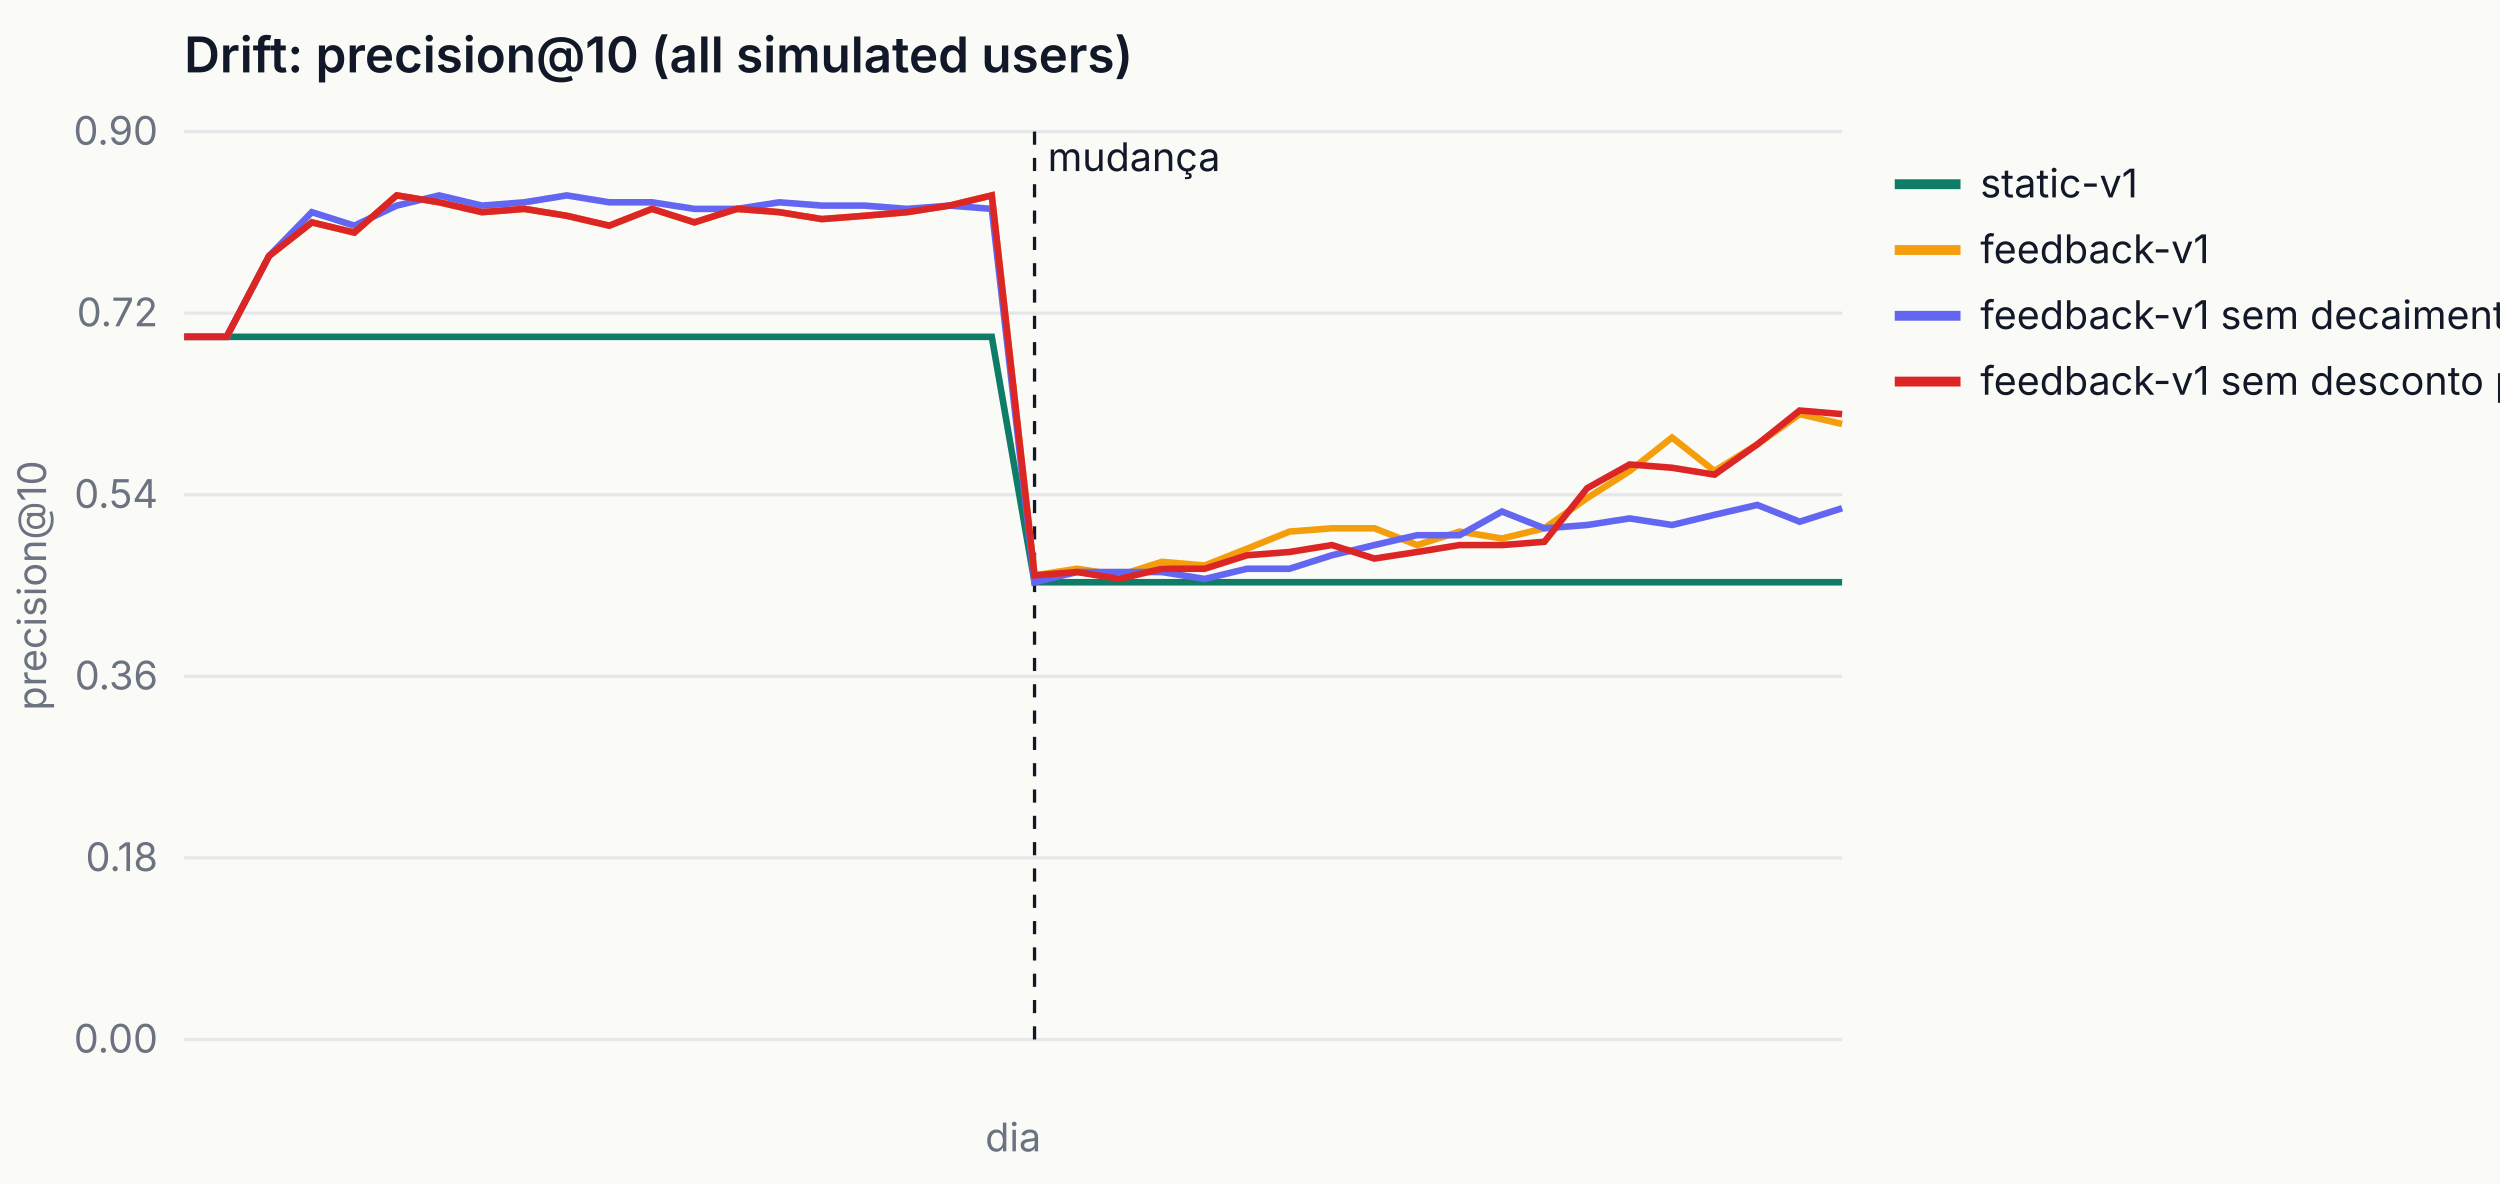
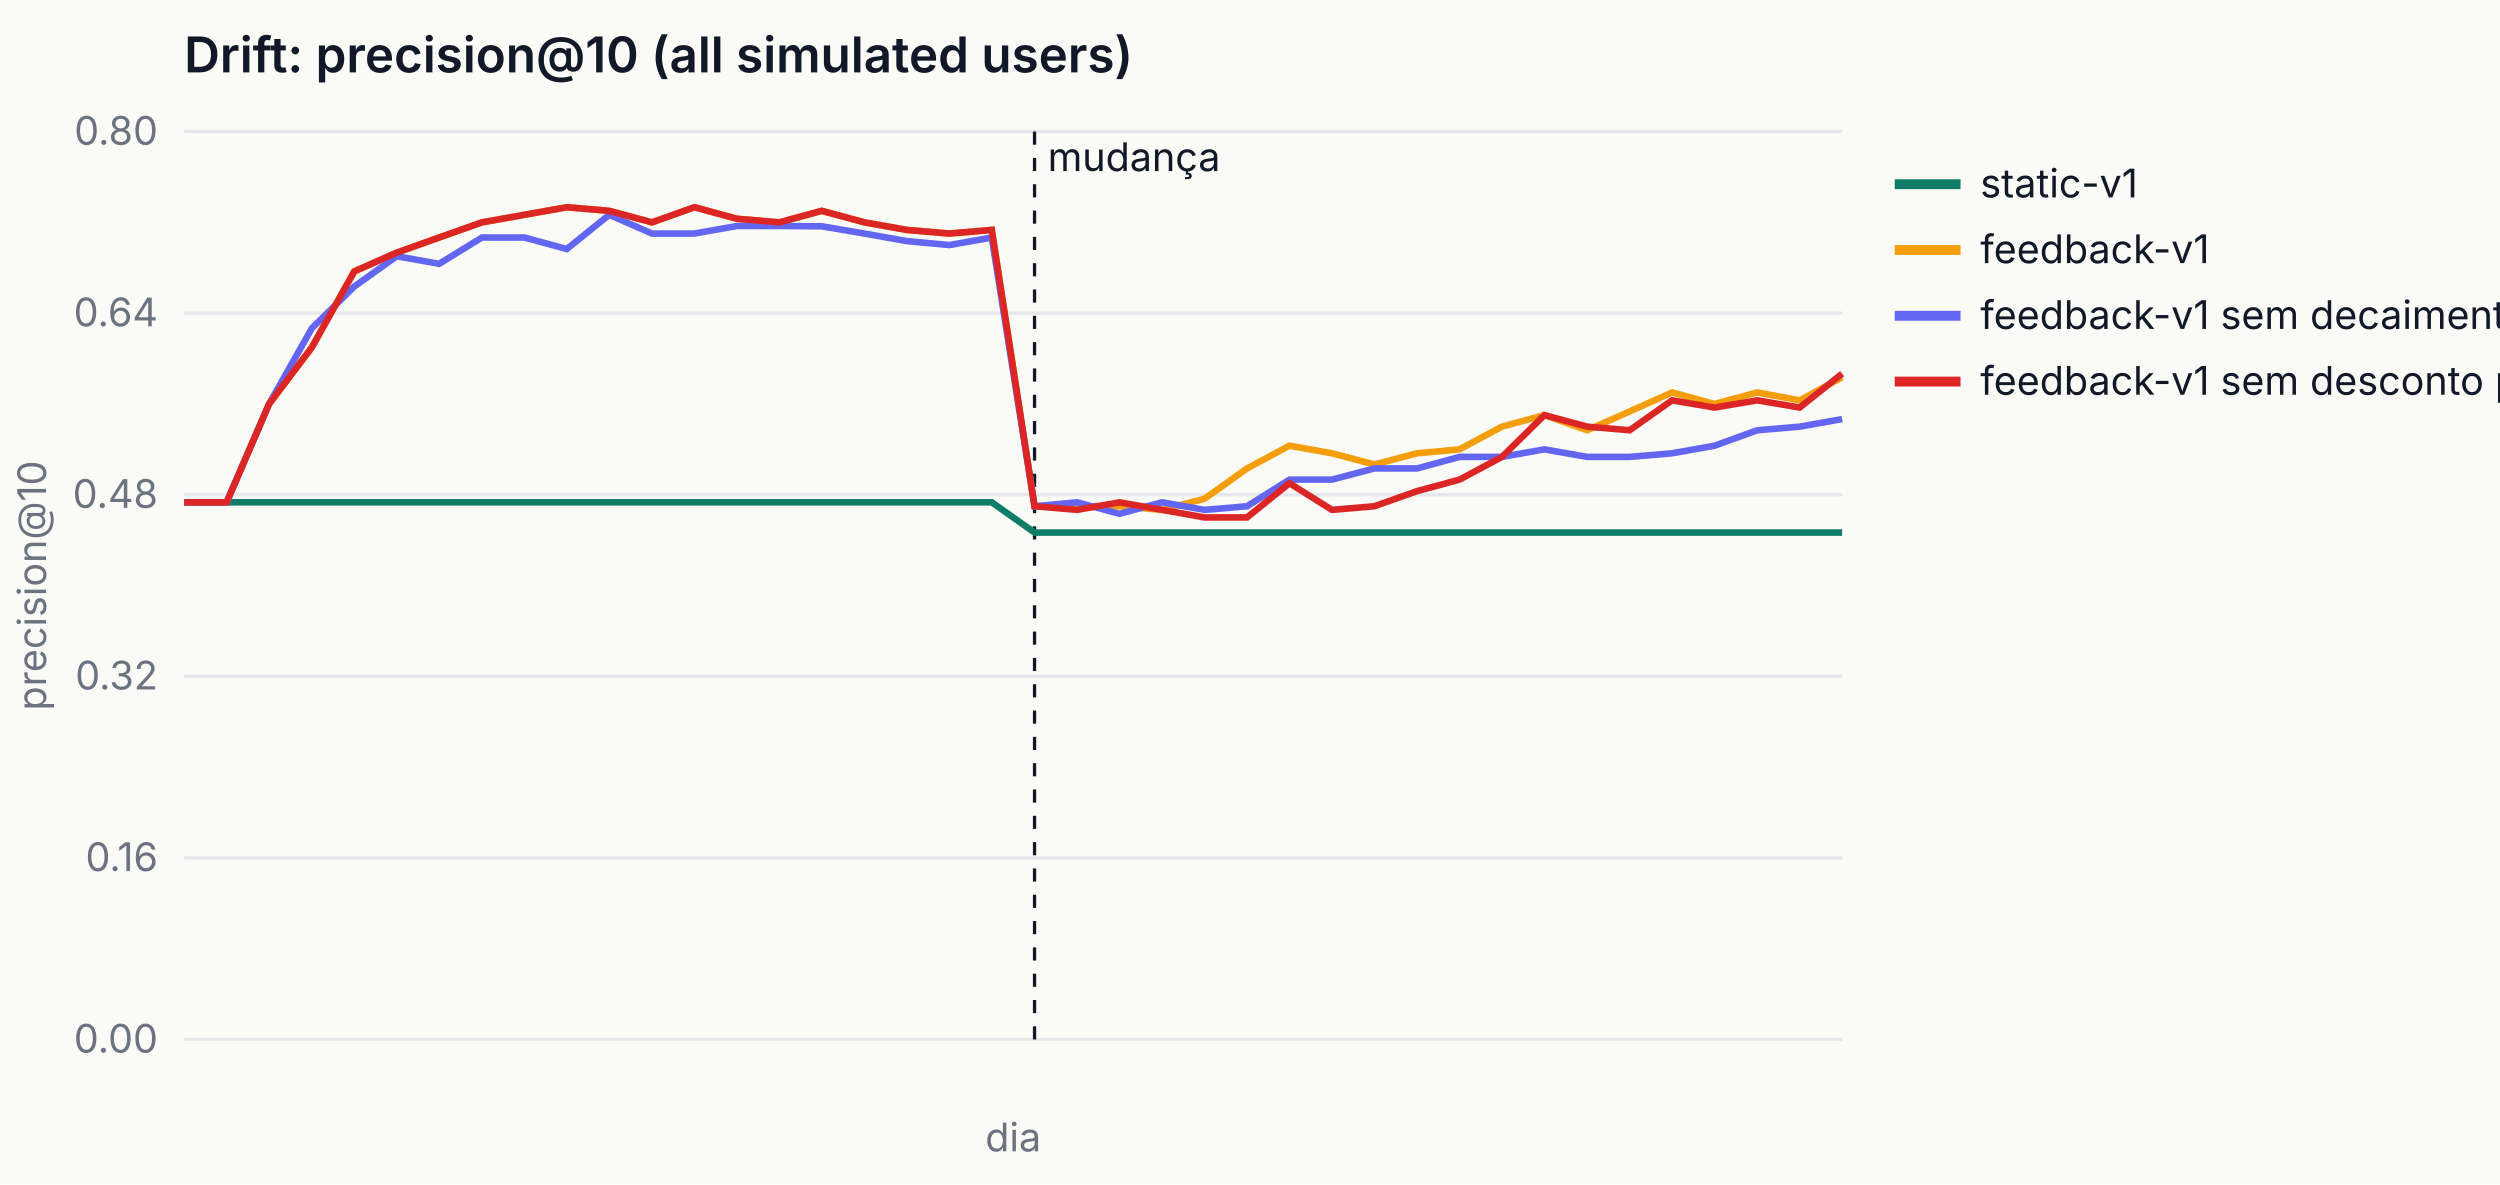
<svg xmlns="http://www.w3.org/2000/svg" viewBox="0 0 760 360" font-family="Inter, sans-serif" font-size="12">
  <rect width="100%" height="100%" fill="#FAFAF7" />
  <text x="56" y="22" font-size="15" font-weight="600" fill="#111827">Drift: precision@10 (all simulated users)</text>
  <line x1="56" x2="560" y1="316.0" y2="316.0" stroke="#E5E7EB" />
  <text x="48" y="320.0" text-anchor="end" fill="#6B7280">0.00</text>
  <line x1="56" x2="560" y1="260.8" y2="260.8" stroke="#E5E7EB" />
-   <text x="48" y="264.8" text-anchor="end" fill="#6B7280">0.18</text>
+   <text x="48" y="264.8" text-anchor="end" fill="#6B7280">0.16</text>
  <line x1="56" x2="560" y1="205.6" y2="205.6" stroke="#E5E7EB" />
-   <text x="48" y="209.6" text-anchor="end" fill="#6B7280">0.36</text>
+   <text x="48" y="209.6" text-anchor="end" fill="#6B7280">0.32</text>
  <line x1="56" x2="560" y1="150.4" y2="150.4" stroke="#E5E7EB" />
-   <text x="48" y="154.4" text-anchor="end" fill="#6B7280">0.54</text>
+   <text x="48" y="154.4" text-anchor="end" fill="#6B7280">0.48</text>
  <line x1="56" x2="560" y1="95.2" y2="95.2" stroke="#E5E7EB" />
-   <text x="48" y="99.2" text-anchor="end" fill="#6B7280">0.72</text>
+   <text x="48" y="99.2" text-anchor="end" fill="#6B7280">0.64</text>
  <line x1="56" x2="560" y1="40.0" y2="40.0" stroke="#E5E7EB" />
-   <text x="48" y="44.0" text-anchor="end" fill="#6B7280">0.90</text>
+   <text x="48" y="44.0" text-anchor="end" fill="#6B7280">0.80</text>
  <text x="308.0" y="350" text-anchor="middle" fill="#6B7280">dia</text>
  <text x="14" y="178.0" transform="rotate(-90 14 178.0)" text-anchor="middle" fill="#6B7280">precision@10</text>
  <line x1="314.5" x2="314.5" y1="40" y2="316" stroke="#111827" stroke-dasharray="4 4" />
  <text x="318.5" y="52" fill="#111827">mudança</text>
-   <polyline fill="none" stroke="#0E7C66" stroke-width="2" points="56.0,102.4 68.9,102.4 81.8,102.4 94.8,102.4 107.7,102.4 120.6,102.4 133.5,102.4 146.5,102.4 159.4,102.4 172.3,102.4 185.2,102.4 198.2,102.4 211.1,102.4 224.0,102.4 236.9,102.4 249.8,102.4 262.8,102.4 275.7,102.4 288.6,102.4 301.5,102.4 314.5,177.0 327.4,177.0 340.3,177.0 353.2,177.0 366.2,177.0 379.1,177.0 392.0,177.0 404.9,177.0 417.8,177.0 430.8,177.0 443.7,177.0 456.6,177.0 469.5,177.0 482.5,177.0 495.4,177.0 508.3,177.0 521.2,177.0 534.2,177.0 547.1,177.0 560.0,177.0" />
+   <polyline fill="none" stroke="#0E7C66" stroke-width="2" points="56.0,152.7 68.9,152.7 81.8,152.7 94.8,152.7 107.7,152.7 120.6,152.7 133.5,152.7 146.5,152.7 159.4,152.7 172.3,152.7 185.2,152.7 198.2,152.7 211.1,152.7 224.0,152.7 236.9,152.7 249.8,152.7 262.8,152.7 275.7,152.7 288.6,152.7 301.5,152.7 314.5,161.9 327.4,161.9 340.3,161.9 353.2,161.9 366.2,161.9 379.1,161.9 392.0,161.9 404.9,161.9 417.8,161.9 430.8,161.9 443.7,161.9 456.6,161.9 469.5,161.9 482.5,161.9 495.4,161.9 508.3,161.9 521.2,161.9 534.2,161.9 547.1,161.9 560.0,161.9" />
  <line x1="576" x2="596" y1="56" y2="56" stroke="#0E7C66" stroke-width="3" />
  <text x="602" y="60" fill="#111827">static-v1</text>
-   <polyline fill="none" stroke="#F59E0B" stroke-width="2" points="56.0,102.4 68.9,102.4 81.8,77.8 94.8,67.6 107.7,70.7 120.6,59.4 133.5,61.5 146.5,64.5 159.4,63.5 172.3,65.6 185.2,68.6 198.2,63.5 211.1,67.6 224.0,63.5 236.9,64.5 249.8,66.6 262.8,65.6 275.7,64.5 288.6,62.5 301.5,59.4 314.5,174.9 327.4,172.9 340.3,174.9 353.2,170.8 366.2,171.9 379.1,166.8 392.0,161.6 404.9,160.6 417.8,160.6 430.8,165.7 443.7,161.6 456.6,163.7 469.5,160.6 482.5,151.4 495.4,143.2 508.3,133.0 521.2,143.2 534.2,135.1 547.1,125.9 560.0,128.9" />
+   <polyline fill="none" stroke="#F59E0B" stroke-width="2" points="56.0,152.7 68.9,152.7 81.8,122.8 94.8,105.6 107.7,82.5 120.6,76.8 133.5,72.2 146.5,67.6 159.4,65.3 172.3,63.0 185.2,64.1 198.2,67.6 211.1,63.0 224.0,66.5 236.9,67.6 249.8,64.1 262.8,67.6 275.7,69.9 288.6,71.0 301.5,69.9 314.5,153.9 327.4,153.9 340.3,153.9 353.2,155.0 366.2,151.6 379.1,142.4 392.0,135.5 404.9,137.8 417.8,141.2 430.8,137.8 443.7,136.6 456.6,129.7 469.5,126.2 482.5,130.8 495.4,125.1 508.3,119.3 521.2,122.8 534.2,119.3 547.1,121.7 560.0,114.7" />
  <line x1="576" x2="596" y1="76" y2="76" stroke="#F59E0B" stroke-width="3" />
  <text x="602" y="80" fill="#111827">feedback-v1</text>
-   <polyline fill="none" stroke="#6366F1" stroke-width="2" points="56.0,102.4 68.9,102.4 81.8,77.8 94.8,64.5 107.7,68.6 120.6,62.5 133.5,59.4 146.5,62.5 159.4,61.5 172.3,59.4 185.2,61.5 198.2,61.5 211.1,63.5 224.0,63.5 236.9,61.5 249.8,62.5 262.8,62.5 275.7,63.5 288.6,62.5 301.5,63.5 314.5,177.0 327.4,173.9 340.3,173.9 353.2,173.9 366.2,176.0 379.1,172.9 392.0,172.9 404.9,168.8 417.8,165.7 430.8,162.7 443.7,162.7 456.6,155.5 469.5,160.6 482.5,159.6 495.4,157.6 508.3,159.6 521.2,156.5 534.2,153.5 547.1,158.6 560.0,154.5" />
+   <polyline fill="none" stroke="#6366F1" stroke-width="2" points="56.0,152.7 68.9,152.7 81.8,122.8 94.8,99.8 107.7,87.1 120.6,77.9 133.5,80.2 146.5,72.2 159.4,72.2 172.3,75.7 185.2,65.3 198.2,71.0 211.1,71.0 224.0,68.7 236.9,68.7 249.8,68.8 262.8,71.0 275.7,73.3 288.6,74.5 301.5,72.2 314.5,153.9 327.4,152.7 340.3,156.2 353.2,152.7 366.2,155.0 379.1,153.9 392.0,145.8 404.9,145.8 417.8,142.4 430.8,142.4 443.7,138.9 456.6,138.9 469.5,136.6 482.5,138.9 495.4,138.9 508.3,137.8 521.2,135.5 534.2,130.8 547.1,129.7 560.0,127.4" />
  <line x1="576" x2="596" y1="96" y2="96" stroke="#6366F1" stroke-width="3" />
  <text x="602" y="100" fill="#111827">feedback-v1 sem decaimento</text>
-   <polyline fill="none" stroke="#DC2626" stroke-width="2" points="56.0,102.4 68.9,102.4 81.8,77.8 94.8,67.6 107.7,70.7 120.6,59.4 133.5,61.5 146.5,64.5 159.4,63.5 172.3,65.6 185.2,68.6 198.2,63.5 211.1,67.6 224.0,63.5 236.9,64.5 249.8,66.6 262.8,65.6 275.7,64.5 288.6,62.5 301.5,59.4 314.5,174.9 327.4,173.9 340.3,176.0 353.2,172.9 366.2,172.9 379.1,168.8 392.0,167.8 404.9,165.7 417.8,169.8 430.8,167.8 443.7,165.7 456.6,165.7 469.5,164.7 482.5,148.4 495.4,141.2 508.3,142.2 521.2,144.3 534.2,135.1 547.1,124.8 560.0,125.9" />
+   <polyline fill="none" stroke="#DC2626" stroke-width="2" points="56.0,152.7 68.9,152.7 81.8,122.8 94.8,105.6 107.7,82.5 120.6,76.8 133.5,72.2 146.5,67.6 159.4,65.3 172.3,63.0 185.2,64.1 198.2,67.6 211.1,63.0 224.0,66.5 236.9,67.6 249.8,64.1 262.8,67.6 275.7,69.9 288.6,71.0 301.5,69.9 314.5,153.9 327.4,155.0 340.3,152.7 353.2,155.0 366.2,157.3 379.1,157.3 392.0,146.9 404.9,155.0 417.8,153.9 430.8,149.3 443.7,145.8 456.6,138.9 469.5,126.2 482.5,129.7 495.4,130.8 508.3,121.7 521.2,123.9 534.2,121.7 547.1,123.9 560.0,113.6" />
  <line x1="576" x2="596" y1="116" y2="116" stroke="#DC2626" stroke-width="3" />
  <text x="602" y="120" fill="#111827">feedback-v1 sem desconto por revisão</text>
</svg>
